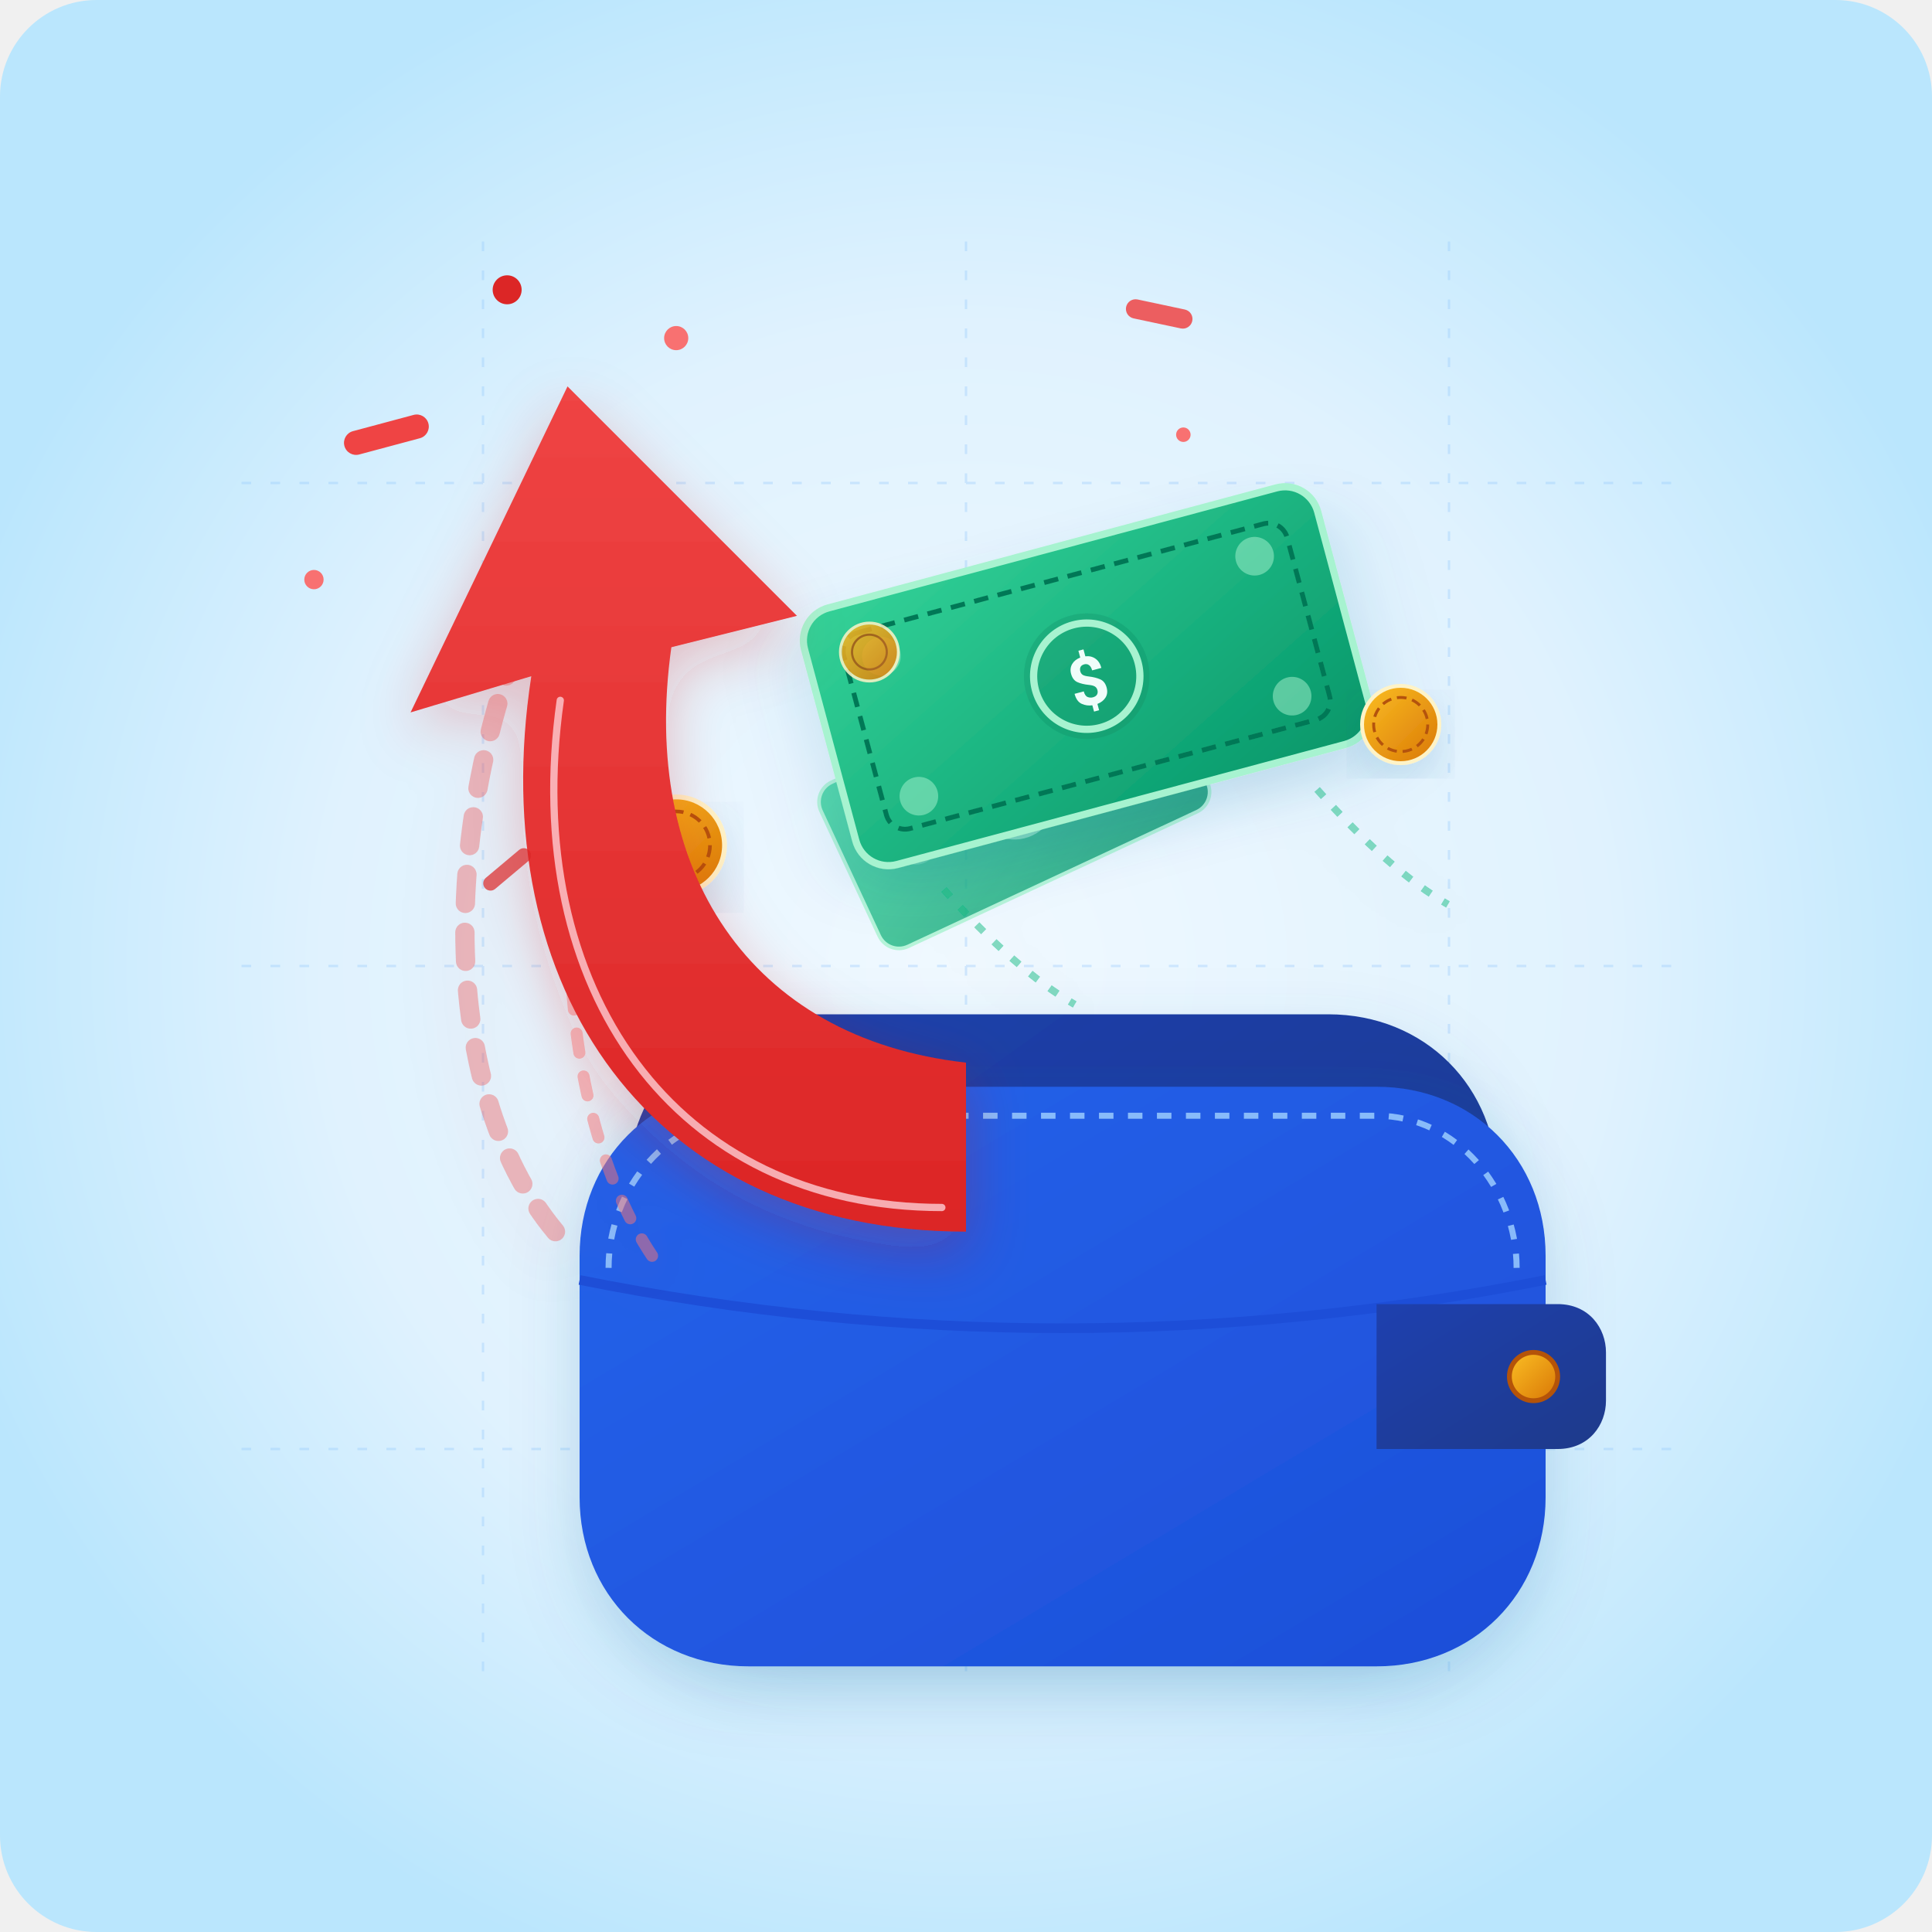
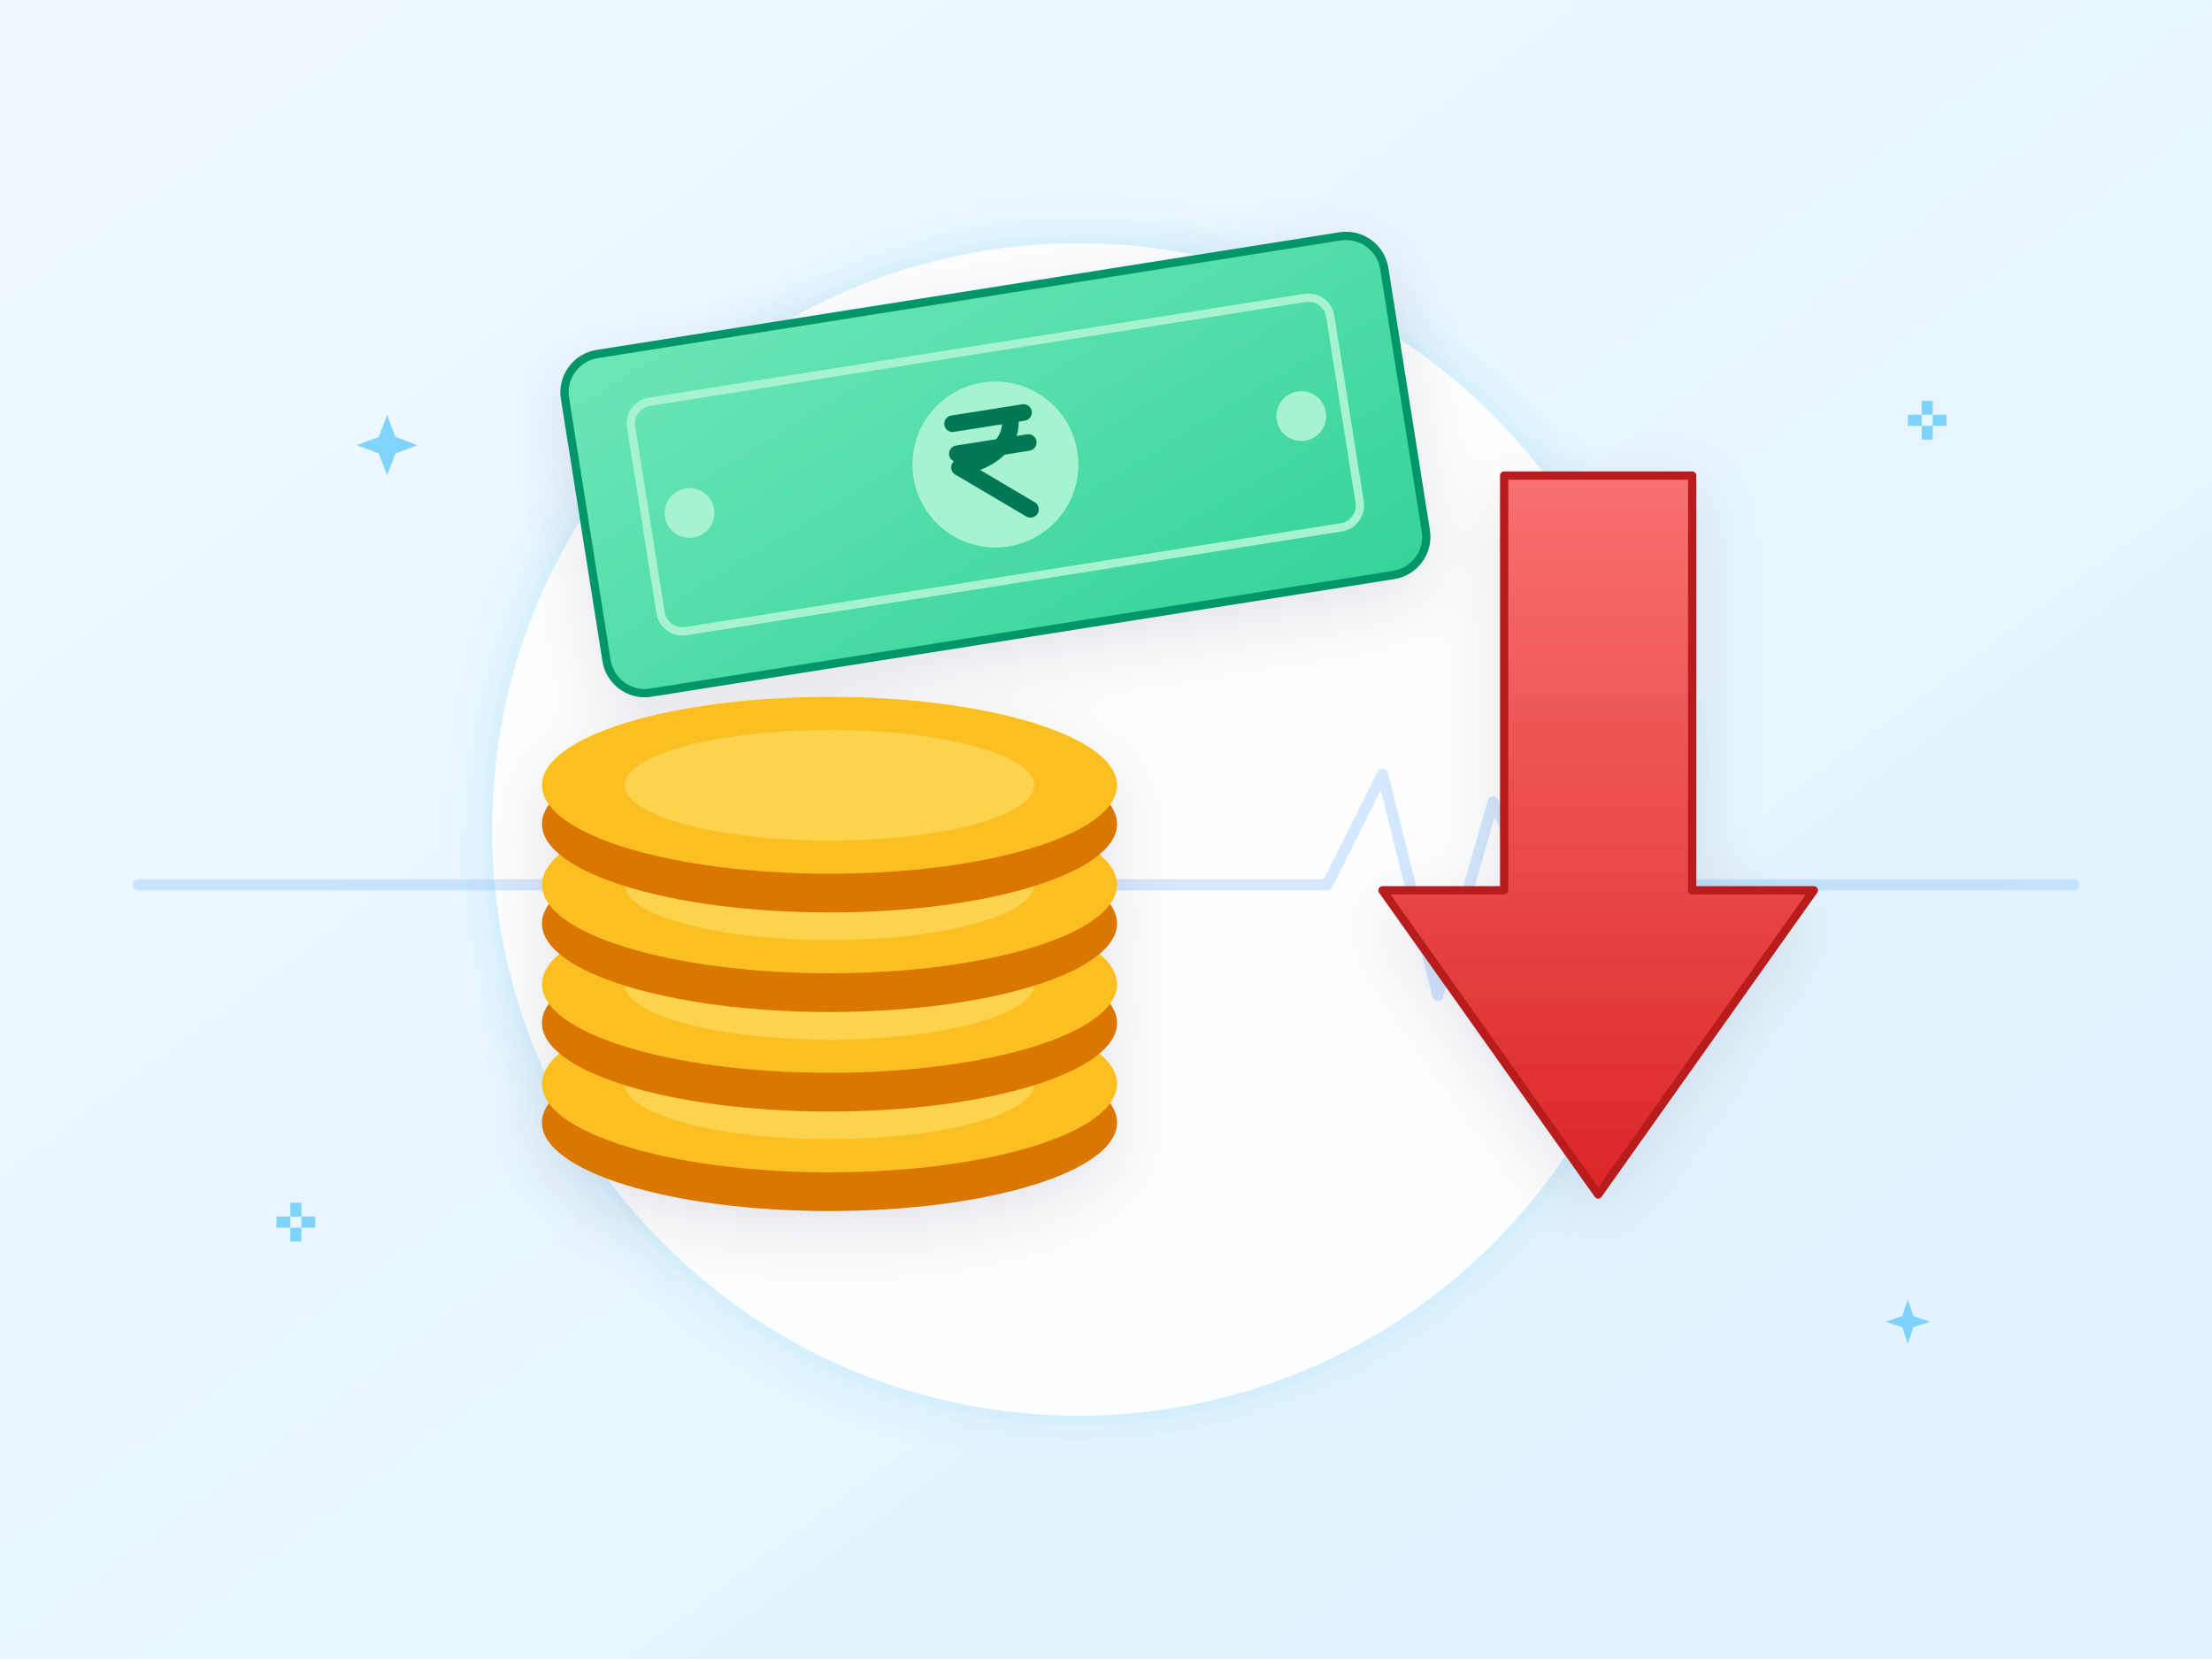
- <svg xmlns="http://www.w3.org/2000/svg" viewBox="0 0 800 800" width="100%" height="100%">
+ <svg xmlns="http://www.w3.org/2000/svg" viewBox="0 0 800 600" width="100%" height="100%">
  <defs>
-     <radialGradient id="bgGlow" cx="50%" cy="50%" r="55%">
+     <linearGradient id="bgGrad" x1="0%" y1="0%" x2="100%" y2="100%">
      <stop offset="0%" stop-color="#F0F9FF" />
-       <stop offset="60%" stop-color="#E0F2FE" />
-       <stop offset="100%" stop-color="#BAE6FD" />
-     </radialGradient>
-     <linearGradient id="walletMain" x1="0%" y1="0%" x2="100%" y2="100%">
-       <stop offset="0%" stop-color="#2563EB" />
-       <stop offset="100%" stop-color="#1D4ED8" />
+       <stop offset="100%" stop-color="#E0F2FE" />
    </linearGradient>
-     <linearGradient id="walletInner" x1="0%" y1="0%" x2="100%" y2="100%">
-       <stop offset="0%" stop-color="#1E40AF" />
-       <stop offset="100%" stop-color="#1E3A8A" />
+     <linearGradient id="arrowGrad" x1="0%" y1="0%" x2="0%" y2="100%">
+       <stop offset="0%" stop-color="#F87171" />
+       <stop offset="100%" stop-color="#DC2626" />
    </linearGradient>
-     <linearGradient id="cashGrad" x1="0%" y1="0%" x2="100%" y2="100%">
-       <stop offset="0%" stop-color="#34D399" />
-       <stop offset="100%" stop-color="#059669" />
+     <linearGradient id="noteGrad" x1="0%" y1="0%" x2="100%" y2="100%">
+       <stop offset="0%" stop-color="#6EE7B7" />
+       <stop offset="100%" stop-color="#34D399" />
    </linearGradient>
-     <linearGradient id="coinGrad" x1="0%" y1="0%" x2="100%" y2="100%">
-       <stop offset="0%" stop-color="#FBBF24" />
-       <stop offset="100%" stop-color="#D97706" />
-     </linearGradient>
-     <linearGradient id="arrowGrad" x1="0%" y1="100%" x2="0%" y2="0%">
-       <stop offset="0%" stop-color="#DC2626" />
-       <stop offset="100%" stop-color="#EF4444" />
-     </linearGradient>
-     <filter id="shadow-main" x="-20%" y="-20%" width="140%" height="140%">
-       <feDropShadow dx="0" dy="10" stdDeviation="14" flood-color="#0369A1" flood-opacity="0.18" />
+     <filter id="dropShadow" x="-10%" y="-10%" width="120%" height="120%">
+       <feDropShadow dx="0" dy="8" stdDeviation="12" flood-color="#0F172A" flood-opacity="0.1" />
    </filter>
-     <filter id="shadow-arrow" x="-30%" y="-30%" width="160%" height="160%">
-       <feDropShadow dx="0" dy="8" stdDeviation="12" flood-color="#DC2626" flood-opacity="0.25" />
+     <filter id="glow" x="-20%" y="-20%" width="140%" height="140%">
+       <feDropShadow dx="0" dy="0" stdDeviation="8" flood-color="#38BDF8" flood-opacity="0.25" />
    </filter>
  </defs>
-   <rect width="800" height="800" rx="40" fill="url(#bgGlow)" />
-   <g stroke="#93C5FD" stroke-width="1" stroke-dasharray="4 8" opacity="0.35">
-     <line x1="100" y1="200" x2="700" y2="200" />
-     <line x1="100" y1="400" x2="700" y2="400" />
-     <line x1="100" y1="600" x2="700" y2="600" />
-     <line x1="200" y1="100" x2="200" y2="700" />
-     <line x1="400" y1="100" x2="400" y2="700" />
-     <line x1="600" y1="100" x2="600" y2="700" />
+   <rect width="800" height="600" fill="url(#bgGrad)" />
+   <g filter="url(#glow)" transform="translate(390, 300)" opacity="0.9">
+     <circle cx="0" cy="0" r="212" fill="#FFFFFF" />
  </g>
-   <g transform="translate(0, 70)">
-     <path d="M 260 420 C 260 380, 290 350, 330 350 L 550 350 C 590 350, 620 380, 620 420 L 620 540 C 620 580, 590 610, 550 610 L 330 610 C 290 610, 260 580, 260 540 Z" fill="url(#walletInner)" filter="url(#shadow-main)" />
-     <g transform="translate(420, 260) rotate(-25) scale(0.75)" opacity="0.8">
-       <rect x="-100" y="-50" width="200" height="100" rx="12" fill="url(#cashGrad)" stroke="#A7F3D0" stroke-width="2" />
-       <circle cx="0" cy="0" r="22" fill="none" stroke="#A7F3D0" stroke-width="3" opacity="0.6" />
-       <circle cx="-60" cy="0" r="12" fill="#A7F3D0" opacity="0.3" />
-       <circle cx="60" cy="0" r="12" fill="#A7F3D0" opacity="0.3" />
-       <text x="0" y="10" font-family="'Segoe UI', Roboto, Helvetica, Arial, sans-serif" font-size="28" font-weight="bold" fill="#F0FDFA" text-anchor="middle">$</text>
+   <path d="M 50 320 H 220 L 240 280 L 260 360 L 280 290 L 300 330 L 320 320 H 480 L 500 280 L 520 360 L 540 290 L 560 330 L 580 320 H 750" fill="none" stroke="#93C5FD" stroke-width="4" stroke-linecap="round" stroke-linejoin="round" opacity="0.4" />
+   <g filter="url(#dropShadow)">
+     <g transform="translate(360, 168) rotate(-9)">
+       <rect x="-150" y="-62" width="300" height="124" rx="14" fill="url(#noteGrad)" stroke="#059669" stroke-width="3" />
+       <rect x="-128" y="-42" width="256" height="84" rx="8" fill="none" stroke="#A7F3D0" stroke-width="3" />
+       <circle cx="0" cy="0" r="30" fill="#A7F3D0" />
+       <path d="M -13 -17 H 13 M -13 -6 H 13 M 8 -17 C 8 -1, -13 -1, -13 -1 L 10 18" fill="none" stroke="#047857" stroke-width="6" stroke-linecap="round" stroke-linejoin="round" />
+       <circle cx="-112" cy="0" r="9" fill="#A7F3D0" />
+       <circle cx="112" cy="0" r="9" fill="#A7F3D0" />
    </g>
-     <g transform="translate(450, 210) rotate(-15)" filter="url(#shadow-main)">
-       <path d="M -80 70 Q -60 110 -40 130" fill="none" stroke="#10B981" stroke-width="3" stroke-dasharray="4 6" opacity="0.5" />
-       <path d="M 80 70 Q 100 110 120 130" fill="none" stroke="#10B981" stroke-width="3" stroke-dasharray="4 6" opacity="0.5" />
-       <rect x="-110" y="-55" width="220" height="110" rx="14" fill="url(#cashGrad)" stroke="#A7F3D0" stroke-width="3" />
-       <rect x="-95" y="-42" width="190" height="84" rx="8" fill="none" stroke="#047857" stroke-width="2" stroke-dasharray="6 4" />
-       <circle cx="0" cy="0" r="26" fill="#047857" opacity="0.2" />
-       <circle cx="0" cy="0" r="22" fill="none" stroke="#A7F3D0" stroke-width="3" />
-       <circle cx="-80" cy="-30" r="8" fill="#A7F3D0" opacity="0.5" />
-       <circle cx="80" cy="-30" r="8" fill="#A7F3D0" opacity="0.5" />
-       <circle cx="-80" cy="30" r="8" fill="#A7F3D0" opacity="0.5" />
-       <circle cx="80" cy="30" r="8" fill="#A7F3D0" opacity="0.5" />
-       <text x="0" y="12" font-family="'Segoe UI', Roboto, Helvetica, Arial, sans-serif" font-size="28" font-weight="bold" fill="#F0FDFA" text-anchor="middle">$</text>
+     <g>
+       <ellipse cx="300" cy="406" rx="104" ry="32" fill="#D97706" />
+       <ellipse cx="300" cy="392" rx="104" ry="32" fill="#FBBF24" />
+       <ellipse cx="300" cy="392" rx="74" ry="20" fill="#FCD34D" />
+       <ellipse cx="300" cy="370" rx="104" ry="32" fill="#D97706" />
+       <ellipse cx="300" cy="356" rx="104" ry="32" fill="#FBBF24" />
+       <ellipse cx="300" cy="356" rx="74" ry="20" fill="#FCD34D" />
+       <ellipse cx="300" cy="334" rx="104" ry="32" fill="#D97706" />
+       <ellipse cx="300" cy="320" rx="104" ry="32" fill="#FBBF24" />
+       <ellipse cx="300" cy="320" rx="74" ry="20" fill="#FCD34D" />
+       <ellipse cx="300" cy="298" rx="104" ry="32" fill="#D97706" />
+       <ellipse cx="300" cy="284" rx="104" ry="32" fill="#FBBF24" />
+       <ellipse cx="300" cy="284" rx="74" ry="20" fill="#FCD34D" />
    </g>
-     <path d="M 240 450 C 240 410, 270 380, 310 380 L 570 380 C 610 380, 640 410, 640 450 L 640 550 C 640 590, 610 620, 570 620 L 310 620 C 270 620, 240 590, 240 550 Z" fill="url(#walletMain)" filter="url(#shadow-main)" />
-     <path d="M 252 455 C 252 422, 277 392, 310 392 L 570 392 C 603 392, 628 422, 628 455" fill="none" stroke="#93C5FD" stroke-width="2.5" stroke-dasharray="6 6" opacity="0.9" />
-     <path d="M 240 460 Q 440 500 640 460" fill="none" stroke="#1D4ED8" stroke-width="4" />
-     <path d="M 570 470 L 645 470 C 658 470, 665 480, 665 490 L 665 510 C 665 520, 658 530, 645 530 L 570 530 Z" fill="url(#walletInner)" />
-     <circle cx="635" cy="500" r="10" fill="url(#coinGrad)" stroke="#B45309" stroke-width="2" />
-     <g transform="translate(280, 280)" filter="url(#shadow-main)">
-       <circle cx="0" cy="0" r="20" fill="url(#coinGrad)" stroke="#FEF3C7" stroke-width="2" />
-       <circle cx="0" cy="0" r="14" fill="none" stroke="#B45309" stroke-width="1.5" stroke-dasharray="5 3" />
-     </g>
-     <g transform="translate(580, 230) scale(0.8)" filter="url(#shadow-main)">
-       <circle cx="0" cy="0" r="20" fill="url(#coinGrad)" stroke="#FEF3C7" stroke-width="2" />
-       <circle cx="0" cy="0" r="14" fill="none" stroke="#B45309" stroke-width="1.5" stroke-dasharray="5 3" />
-     </g>
-     <g transform="translate(360, 200) scale(0.6)" opacity="0.85">
-       <circle cx="0" cy="0" r="20" fill="url(#coinGrad)" stroke="#FEF3C7" stroke-width="2" />
-       <circle cx="0" cy="0" r="12" fill="none" stroke="#B45309" stroke-width="1.5" />
+     <g transform="translate(578, 300)">
+       <path d="M -34 -128 H 34 V 22 H 78 L 0 132 L -78 22 H -34 Z" fill="url(#arrowGrad)" stroke="#B91C1C" stroke-width="3" stroke-linejoin="round" />
    </g>
  </g>
-   <g filter="url(#shadow-arrow)" transform="translate(0, 30)">
-     <path d="M 230 480 C 180 420, 180 300, 230 200" fill="none" stroke="#EF4444" stroke-width="8" stroke-linecap="round" stroke-dasharray="12 12" opacity="0.35" />
-     <path d="M 270 490 C 230 430, 220 310, 270 210" fill="none" stroke="#F87171" stroke-width="5" stroke-linecap="round" stroke-dasharray="8 10" opacity="0.5" />
-     <path d="M 400 480               C 270 480, 200 380, 220 250               L 170 265               L 235 130               L 330 225               L 278 238               C 265 330, 310 400, 400 410               Z" fill="url(#arrowGrad)" />
-     <path d="M 390 470 C 280 470, 215 380, 232 260" fill="none" stroke="#FECDD3" stroke-width="3" stroke-linecap="round" opacity="0.8" />
+   <g fill="#38BDF8" opacity="0.6">
+     <path d="M 140 150 L 143 158 L 151 161 L 143 164 L 140 172 L 137 164 L 129 161 L 137 158 Z" />
+     <path d="M 690 470 L 692 476 L 698 478 L 692 480 L 690 486 L 688 480 L 682 478 L 688 476 Z" />
+     <path d="M 690 150 H 704 V 154 H 690 Z M 695 145 V 159 H 699 V 145 Z" />
+     <path d="M 100 440 H 114 V 444 H 100 Z M 105 435 V 449 H 109 V 435 Z" />
  </g>
-   <g transform="translate(160, 180) rotate(-15)">
-     <rect x="-18" y="-5" width="36" height="10" rx="5" fill="#EF4444" />
-   </g>
-   <g transform="translate(480, 130) rotate(12)">
-     <rect x="-14" y="-4" width="28" height="8" rx="4" fill="#EF4444" opacity="0.85" />
-   </g>
-   <g transform="translate(210, 360) rotate(-40)">
-     <rect x="-12" y="-3" width="24" height="6" rx="3" fill="#DC2626" opacity="0.7" />
-   </g>
-   <circle cx="130" cy="240" r="4" fill="#F87171" />
-   <circle cx="280" cy="140" r="5" fill="#F87171" />
-   <circle cx="490" cy="180" r="3" fill="#F87171" />
-   <circle cx="210" cy="120" r="6" fill="#DC2626" />
</svg>
